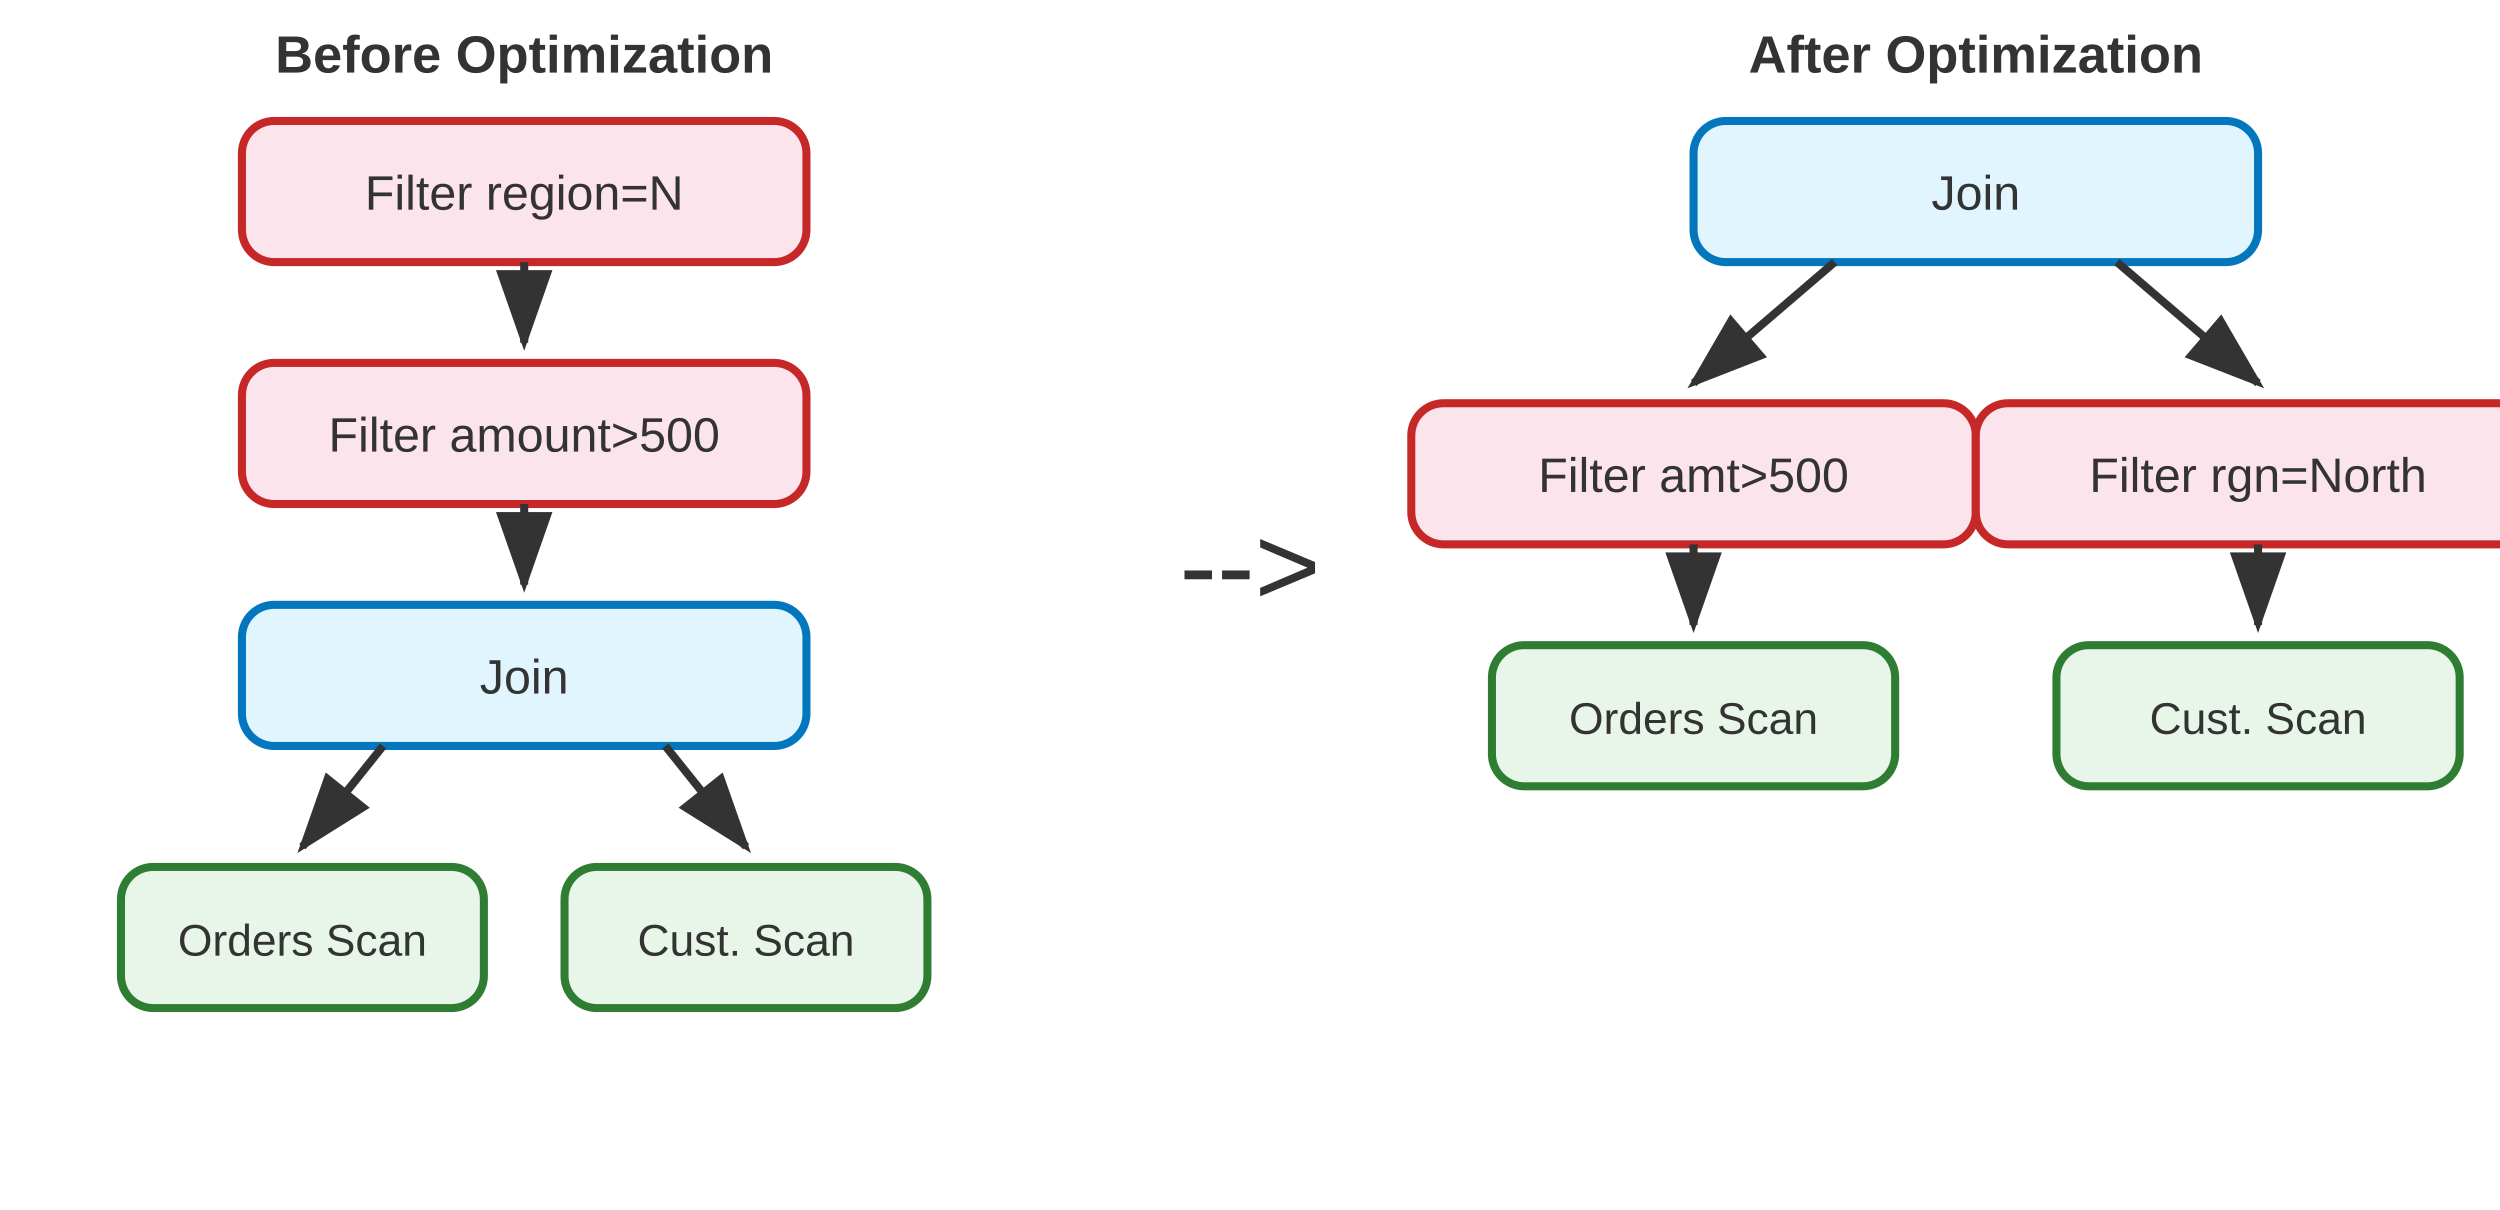
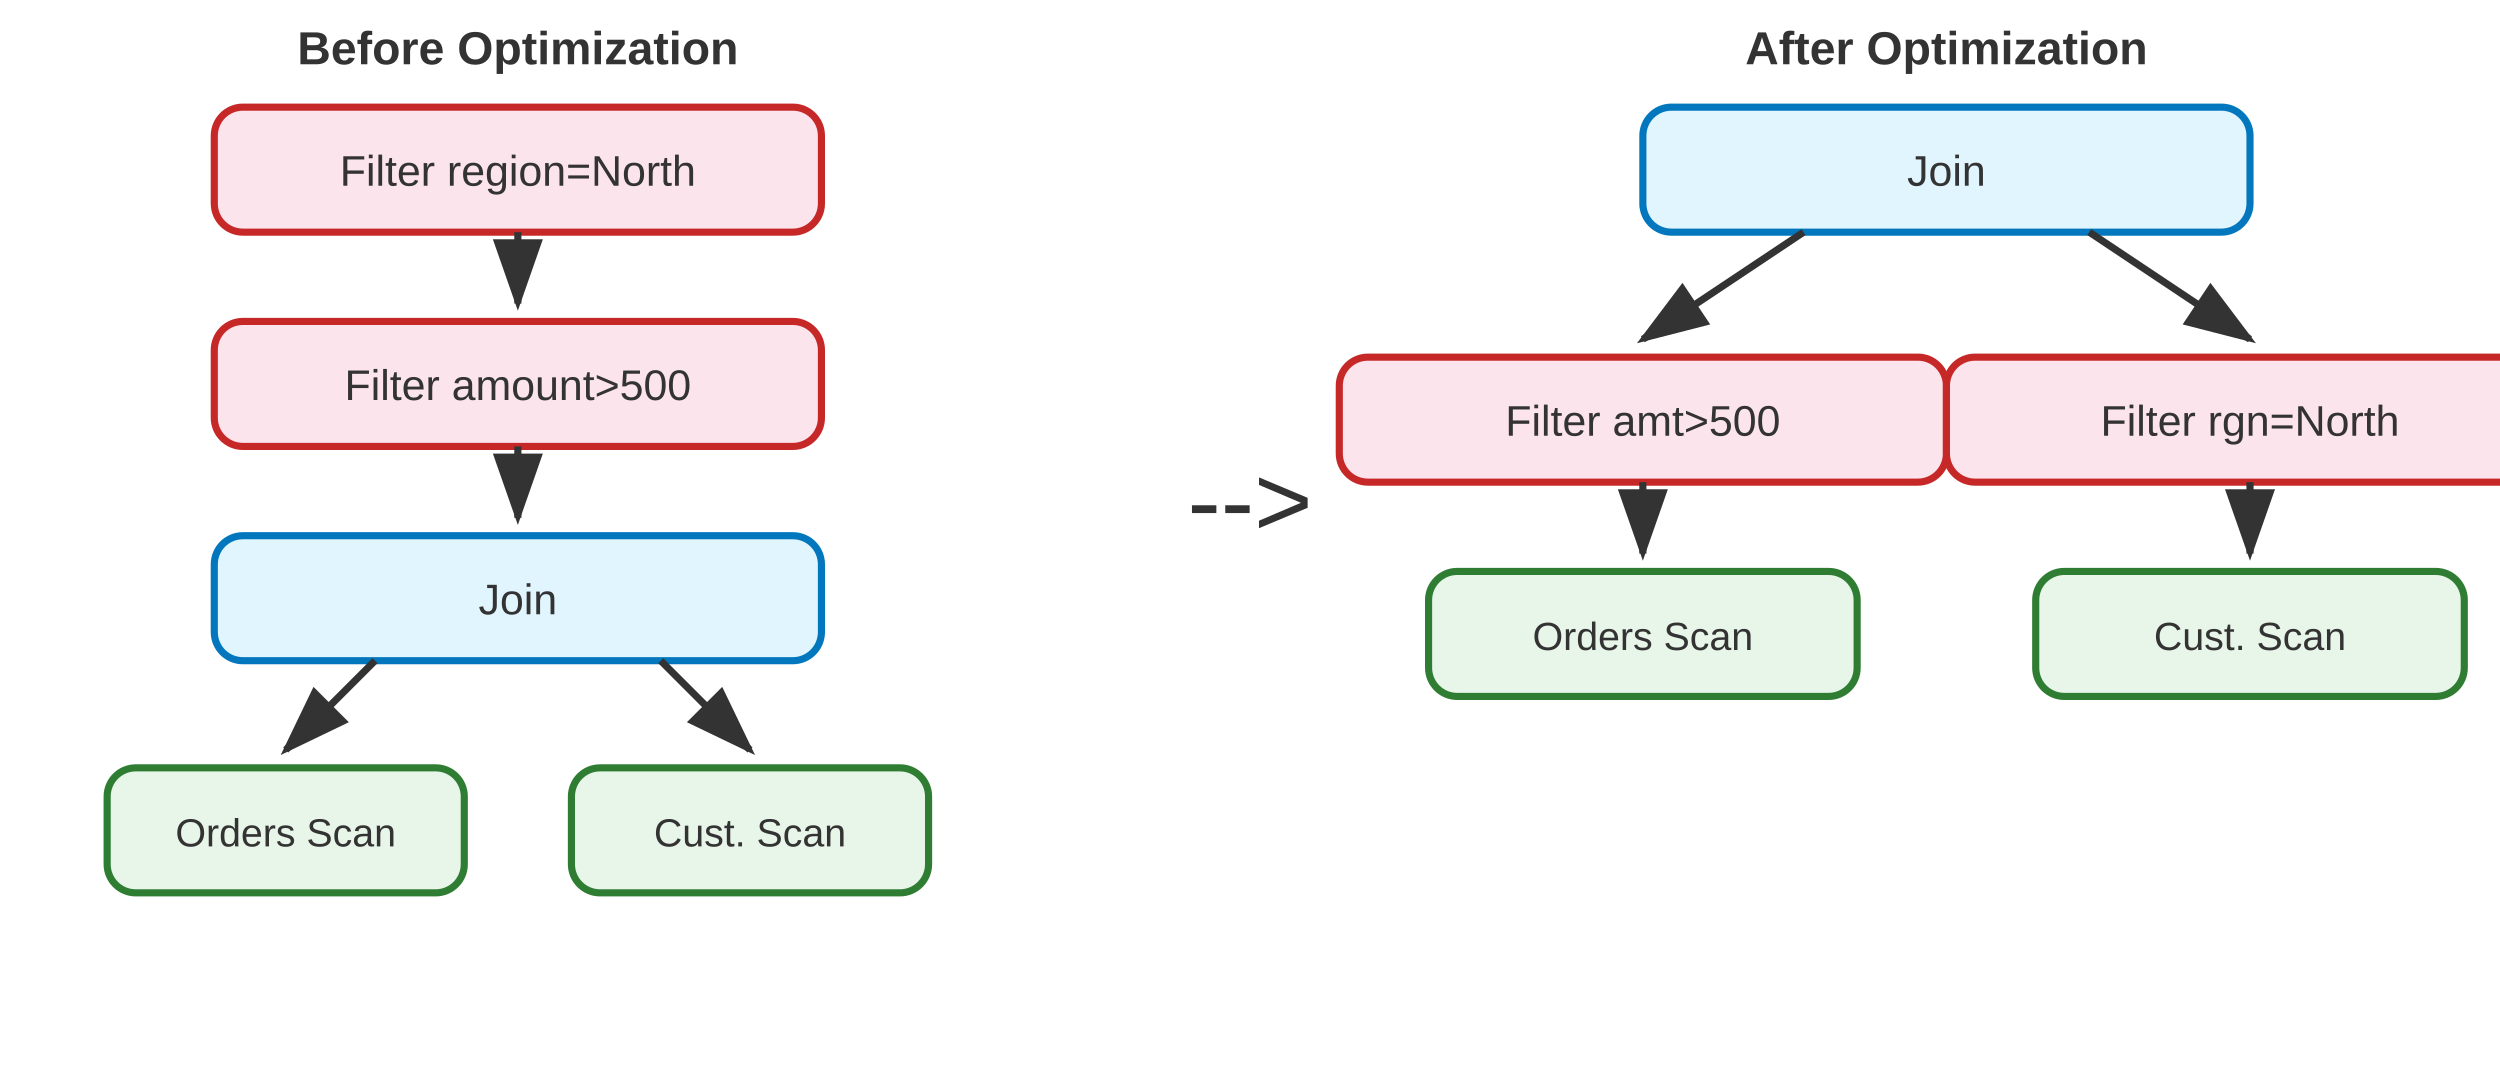
- <svg xmlns="http://www.w3.org/2000/svg" viewBox="0 0 620 300">
+ <svg xmlns="http://www.w3.org/2000/svg" viewBox="0 0 700 300">
  <defs>
    <marker id="arrow-pp" markerWidth="10" markerHeight="7" refX="9" refY="3.5" orient="auto">
      <polygon points="0 0, 10 3.5, 0 7" fill="#333" />
    </marker>
  </defs>
-   <text x="130" y="18" text-anchor="middle" font-family="Arial, sans-serif" font-size="13" font-weight="bold" fill="#333">Before Optimization</text>
-   <rect x="60" y="30" width="140" height="35" rx="8" fill="#fce4ec" stroke="#c62828" stroke-width="2" />
-   <text x="130" y="52" text-anchor="middle" font-family="Arial, sans-serif" font-size="12" fill="#333">Filter region=N</text>
-   <line x1="130" y1="65" x2="130" y2="85" stroke="#333" stroke-width="2" marker-end="url(#arrow-pp)" />
-   <rect x="60" y="90" width="140" height="35" rx="8" fill="#fce4ec" stroke="#c62828" stroke-width="2" />
-   <text x="130" y="112" text-anchor="middle" font-family="Arial, sans-serif" font-size="12" fill="#333">Filter amount&gt;500</text>
-   <line x1="130" y1="125" x2="130" y2="145" stroke="#333" stroke-width="2" marker-end="url(#arrow-pp)" />
-   <rect x="60" y="150" width="140" height="35" rx="8" fill="#e1f5fe" stroke="#0277bd" stroke-width="2" />
-   <text x="130" y="172" text-anchor="middle" font-family="Arial, sans-serif" font-size="12" fill="#333">Join</text>
-   <line x1="95" y1="185" x2="75" y2="210" stroke="#333" stroke-width="2" marker-end="url(#arrow-pp)" />
-   <line x1="165" y1="185" x2="185" y2="210" stroke="#333" stroke-width="2" marker-end="url(#arrow-pp)" />
-   <rect x="30" y="215" width="90" height="35" rx="8" fill="#e8f5e9" stroke="#2e7d32" stroke-width="2" />
-   <text x="75" y="237" text-anchor="middle" font-family="Arial, sans-serif" font-size="11" fill="#333">Orders Scan</text>
-   <rect x="140" y="215" width="90" height="35" rx="8" fill="#e8f5e9" stroke="#2e7d32" stroke-width="2" />
-   <text x="185" y="237" text-anchor="middle" font-family="Arial, sans-serif" font-size="11" fill="#333">Cust. Scan</text>
-   <text x="310" y="150" text-anchor="middle" font-family="Arial, sans-serif" font-size="28" fill="#333">--&gt;</text>
-   <text x="490" y="18" text-anchor="middle" font-family="Arial, sans-serif" font-size="13" font-weight="bold" fill="#333">After Optimization</text>
-   <rect x="420" y="30" width="140" height="35" rx="8" fill="#e1f5fe" stroke="#0277bd" stroke-width="2" />
-   <text x="490" y="52" text-anchor="middle" font-family="Arial, sans-serif" font-size="12" fill="#333">Join</text>
-   <line x1="455" y1="65" x2="420" y2="95" stroke="#333" stroke-width="2" marker-end="url(#arrow-pp)" />
-   <line x1="525" y1="65" x2="560" y2="95" stroke="#333" stroke-width="2" marker-end="url(#arrow-pp)" />
-   <rect x="350" y="100" width="140" height="35" rx="8" fill="#fce4ec" stroke="#c62828" stroke-width="2" />
-   <text x="420" y="122" text-anchor="middle" font-family="Arial, sans-serif" font-size="12" fill="#333">Filter amt&gt;500</text>
-   <line x1="420" y1="135" x2="420" y2="155" stroke="#333" stroke-width="2" marker-end="url(#arrow-pp)" />
-   <rect x="490" y="100" width="140" height="35" rx="8" fill="#fce4ec" stroke="#c62828" stroke-width="2" />
-   <text x="560" y="122" text-anchor="middle" font-family="Arial, sans-serif" font-size="12" fill="#333">Filter rgn=North</text>
-   <line x1="560" y1="135" x2="560" y2="155" stroke="#333" stroke-width="2" marker-end="url(#arrow-pp)" />
-   <rect x="370" y="160" width="100" height="35" rx="8" fill="#e8f5e9" stroke="#2e7d32" stroke-width="2" />
-   <text x="420" y="182" text-anchor="middle" font-family="Arial, sans-serif" font-size="11" fill="#333">Orders Scan</text>
-   <rect x="510" y="160" width="100" height="35" rx="8" fill="#e8f5e9" stroke="#2e7d32" stroke-width="2" />
-   <text x="560" y="182" text-anchor="middle" font-family="Arial, sans-serif" font-size="11" fill="#333">Cust. Scan</text>
+   <text x="145" y="18" text-anchor="middle" font-family="Arial, sans-serif" font-size="13" font-weight="bold" fill="#333">Before Optimization</text>
+   <rect x="60" y="30" width="170" height="35" rx="8" fill="#fce4ec" stroke="#c62828" stroke-width="2" />
+   <text x="145" y="52" text-anchor="middle" font-family="Arial, sans-serif" font-size="12" fill="#333">Filter region=North</text>
+   <line x1="145" y1="65" x2="145" y2="85" stroke="#333" stroke-width="2" marker-end="url(#arrow-pp)" />
+   <rect x="60" y="90" width="170" height="35" rx="8" fill="#fce4ec" stroke="#c62828" stroke-width="2" />
+   <text x="145" y="112" text-anchor="middle" font-family="Arial, sans-serif" font-size="12" fill="#333">Filter amount&gt;500</text>
+   <line x1="145" y1="125" x2="145" y2="145" stroke="#333" stroke-width="2" marker-end="url(#arrow-pp)" />
+   <rect x="60" y="150" width="170" height="35" rx="8" fill="#e1f5fe" stroke="#0277bd" stroke-width="2" />
+   <text x="145" y="172" text-anchor="middle" font-family="Arial, sans-serif" font-size="12" fill="#333">Join</text>
+   <line x1="105" y1="185" x2="80" y2="210" stroke="#333" stroke-width="2" marker-end="url(#arrow-pp)" />
+   <line x1="185" y1="185" x2="210" y2="210" stroke="#333" stroke-width="2" marker-end="url(#arrow-pp)" />
+   <rect x="30" y="215" width="100" height="35" rx="8" fill="#e8f5e9" stroke="#2e7d32" stroke-width="2" />
+   <text x="80" y="237" text-anchor="middle" font-family="Arial, sans-serif" font-size="11" fill="#333">Orders Scan</text>
+   <rect x="160" y="215" width="100" height="35" rx="8" fill="#e8f5e9" stroke="#2e7d32" stroke-width="2" />
+   <text x="210" y="237" text-anchor="middle" font-family="Arial, sans-serif" font-size="11" fill="#333">Cust. Scan</text>
+   <text x="350" y="150" text-anchor="middle" font-family="Arial, sans-serif" font-size="28" fill="#333">--&gt;</text>
+   <text x="545" y="18" text-anchor="middle" font-family="Arial, sans-serif" font-size="13" font-weight="bold" fill="#333">After Optimization</text>
+   <rect x="460" y="30" width="170" height="35" rx="8" fill="#e1f5fe" stroke="#0277bd" stroke-width="2" />
+   <text x="545" y="52" text-anchor="middle" font-family="Arial, sans-serif" font-size="12" fill="#333">Join</text>
+   <line x1="505" y1="65" x2="460" y2="95" stroke="#333" stroke-width="2" marker-end="url(#arrow-pp)" />
+   <line x1="585" y1="65" x2="630" y2="95" stroke="#333" stroke-width="2" marker-end="url(#arrow-pp)" />
+   <rect x="375" y="100" width="170" height="35" rx="8" fill="#fce4ec" stroke="#c62828" stroke-width="2" />
+   <text x="460" y="122" text-anchor="middle" font-family="Arial, sans-serif" font-size="12" fill="#333">Filter amt&gt;500</text>
+   <line x1="460" y1="135" x2="460" y2="155" stroke="#333" stroke-width="2" marker-end="url(#arrow-pp)" />
+   <rect x="545" y="100" width="170" height="35" rx="8" fill="#fce4ec" stroke="#c62828" stroke-width="2" />
+   <text x="630" y="122" text-anchor="middle" font-family="Arial, sans-serif" font-size="12" fill="#333">Filter rgn=North</text>
+   <line x1="630" y1="135" x2="630" y2="155" stroke="#333" stroke-width="2" marker-end="url(#arrow-pp)" />
+   <rect x="400" y="160" width="120" height="35" rx="8" fill="#e8f5e9" stroke="#2e7d32" stroke-width="2" />
+   <text x="460" y="182" text-anchor="middle" font-family="Arial, sans-serif" font-size="11" fill="#333">Orders Scan</text>
+   <rect x="570" y="160" width="120" height="35" rx="8" fill="#e8f5e9" stroke="#2e7d32" stroke-width="2" />
+   <text x="630" y="182" text-anchor="middle" font-family="Arial, sans-serif" font-size="11" fill="#333">Cust. Scan</text>
</svg>
